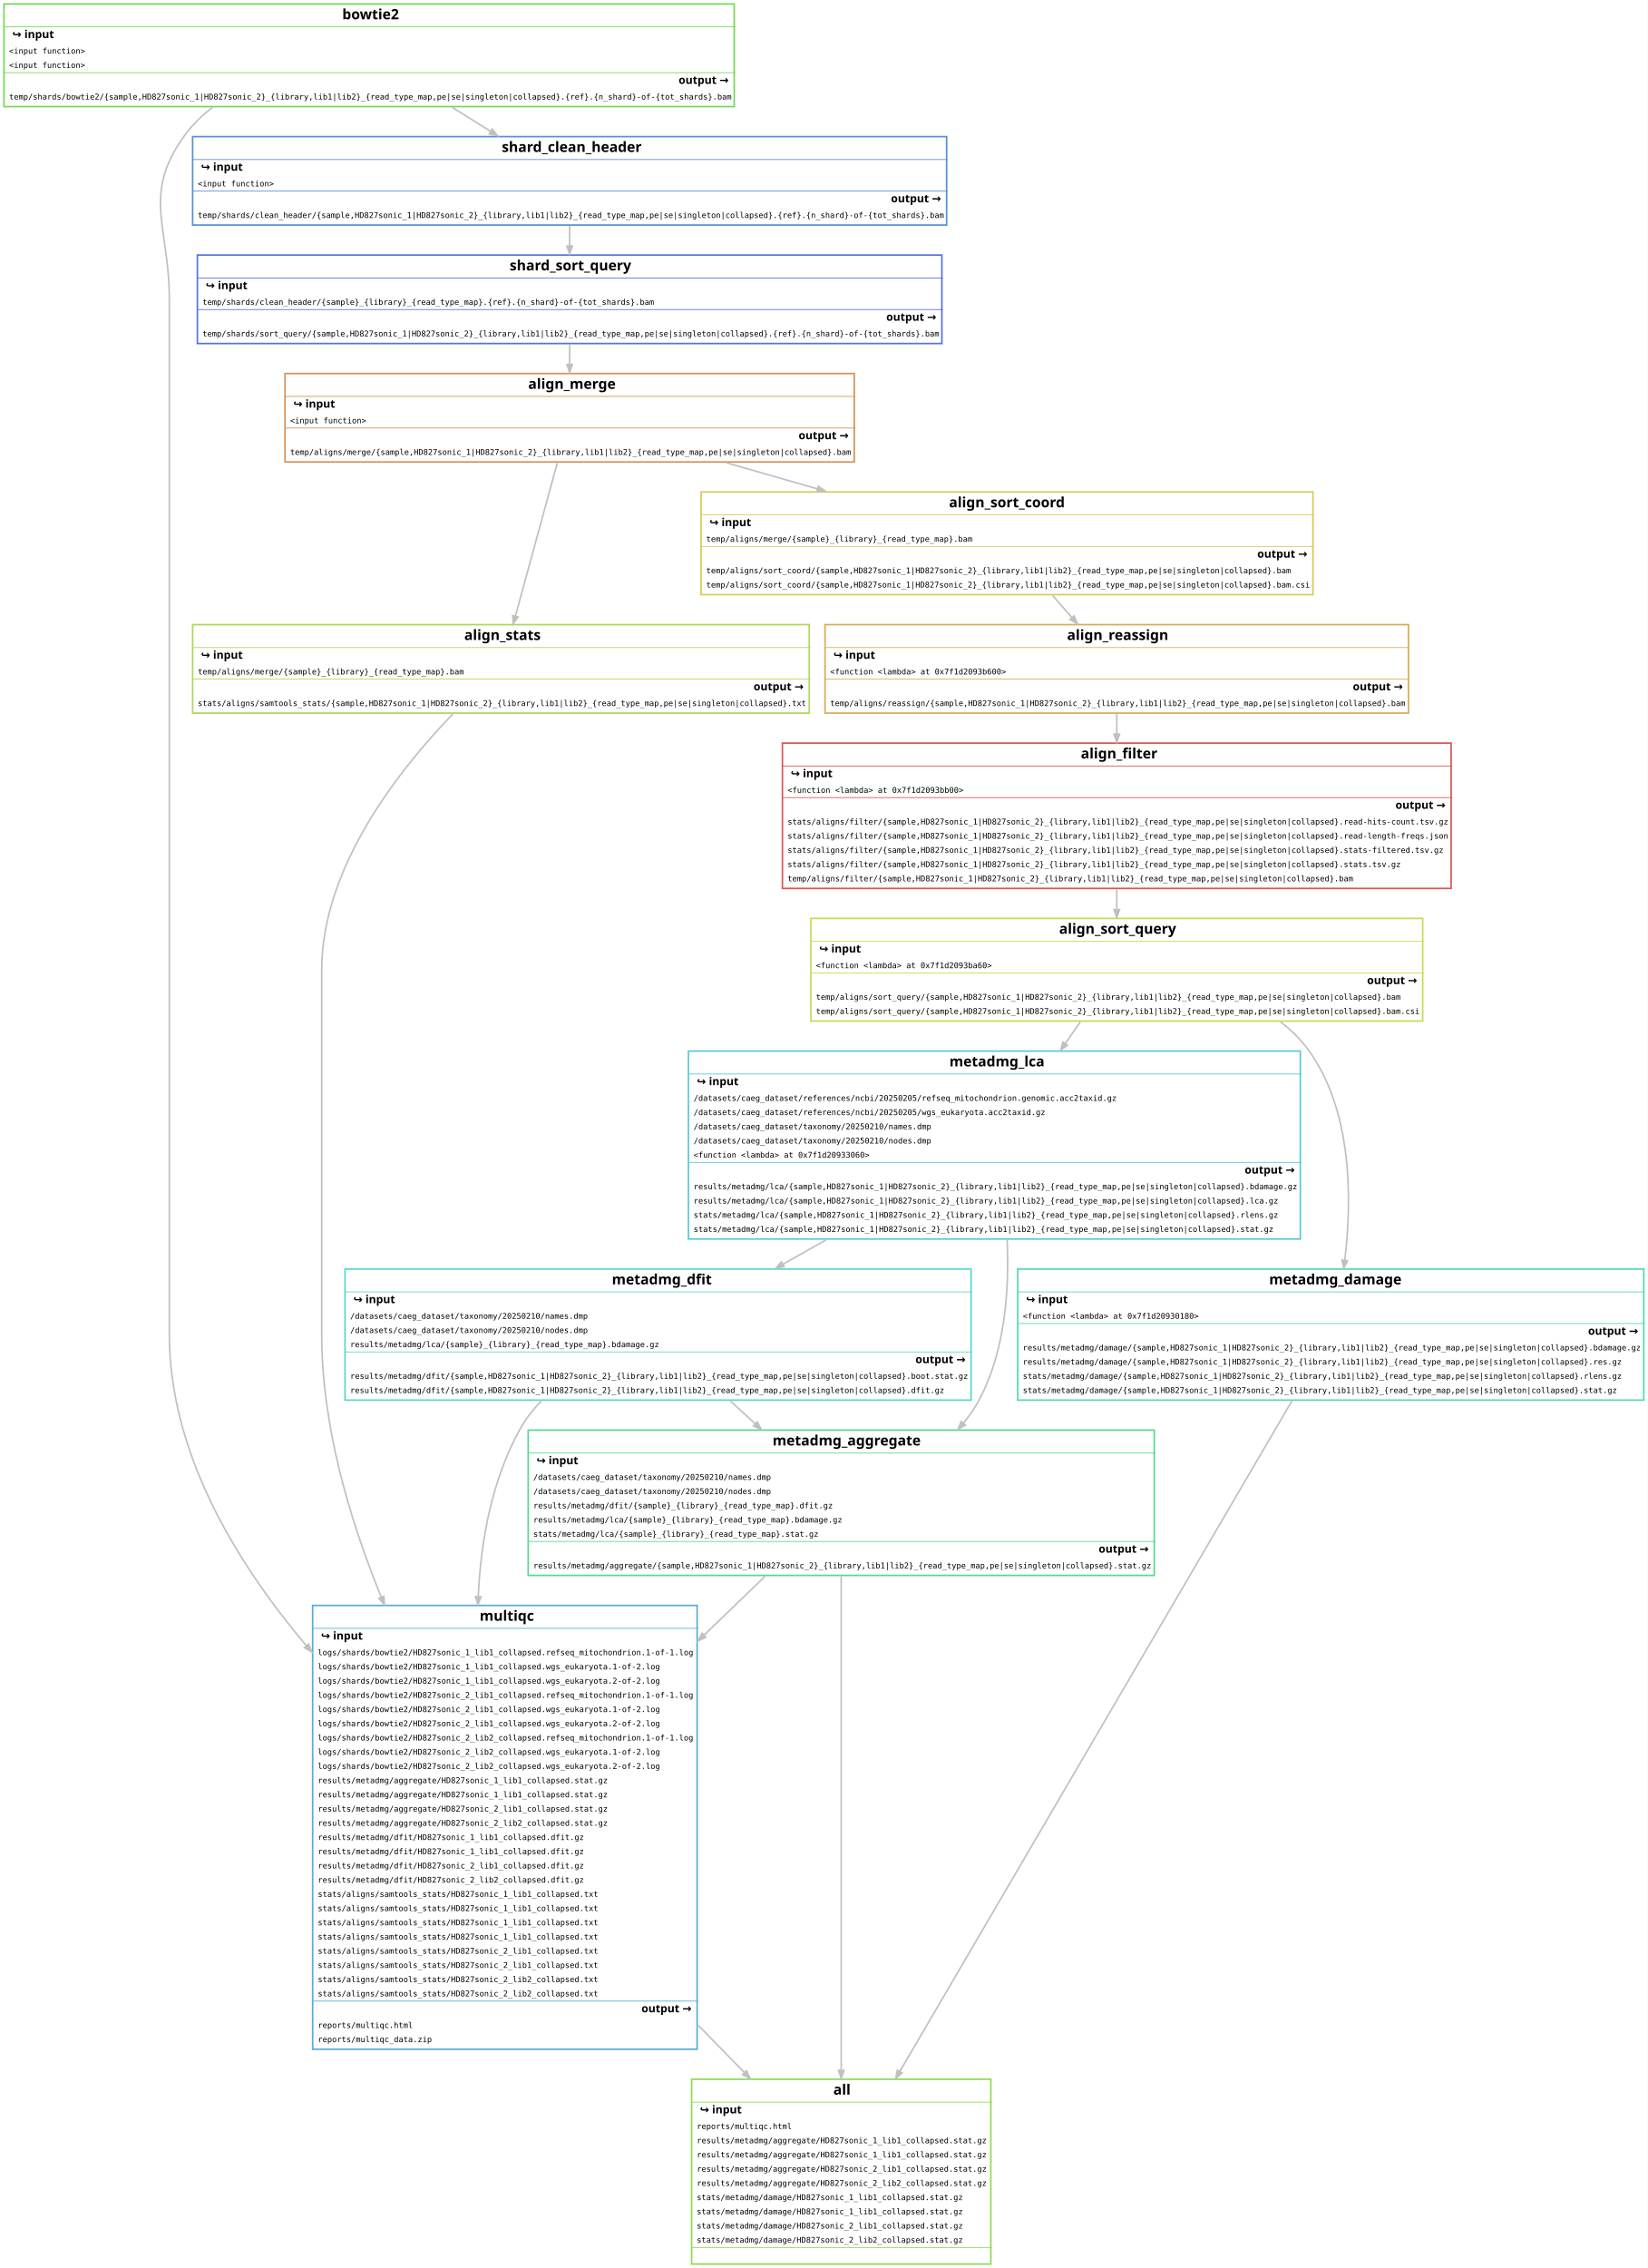
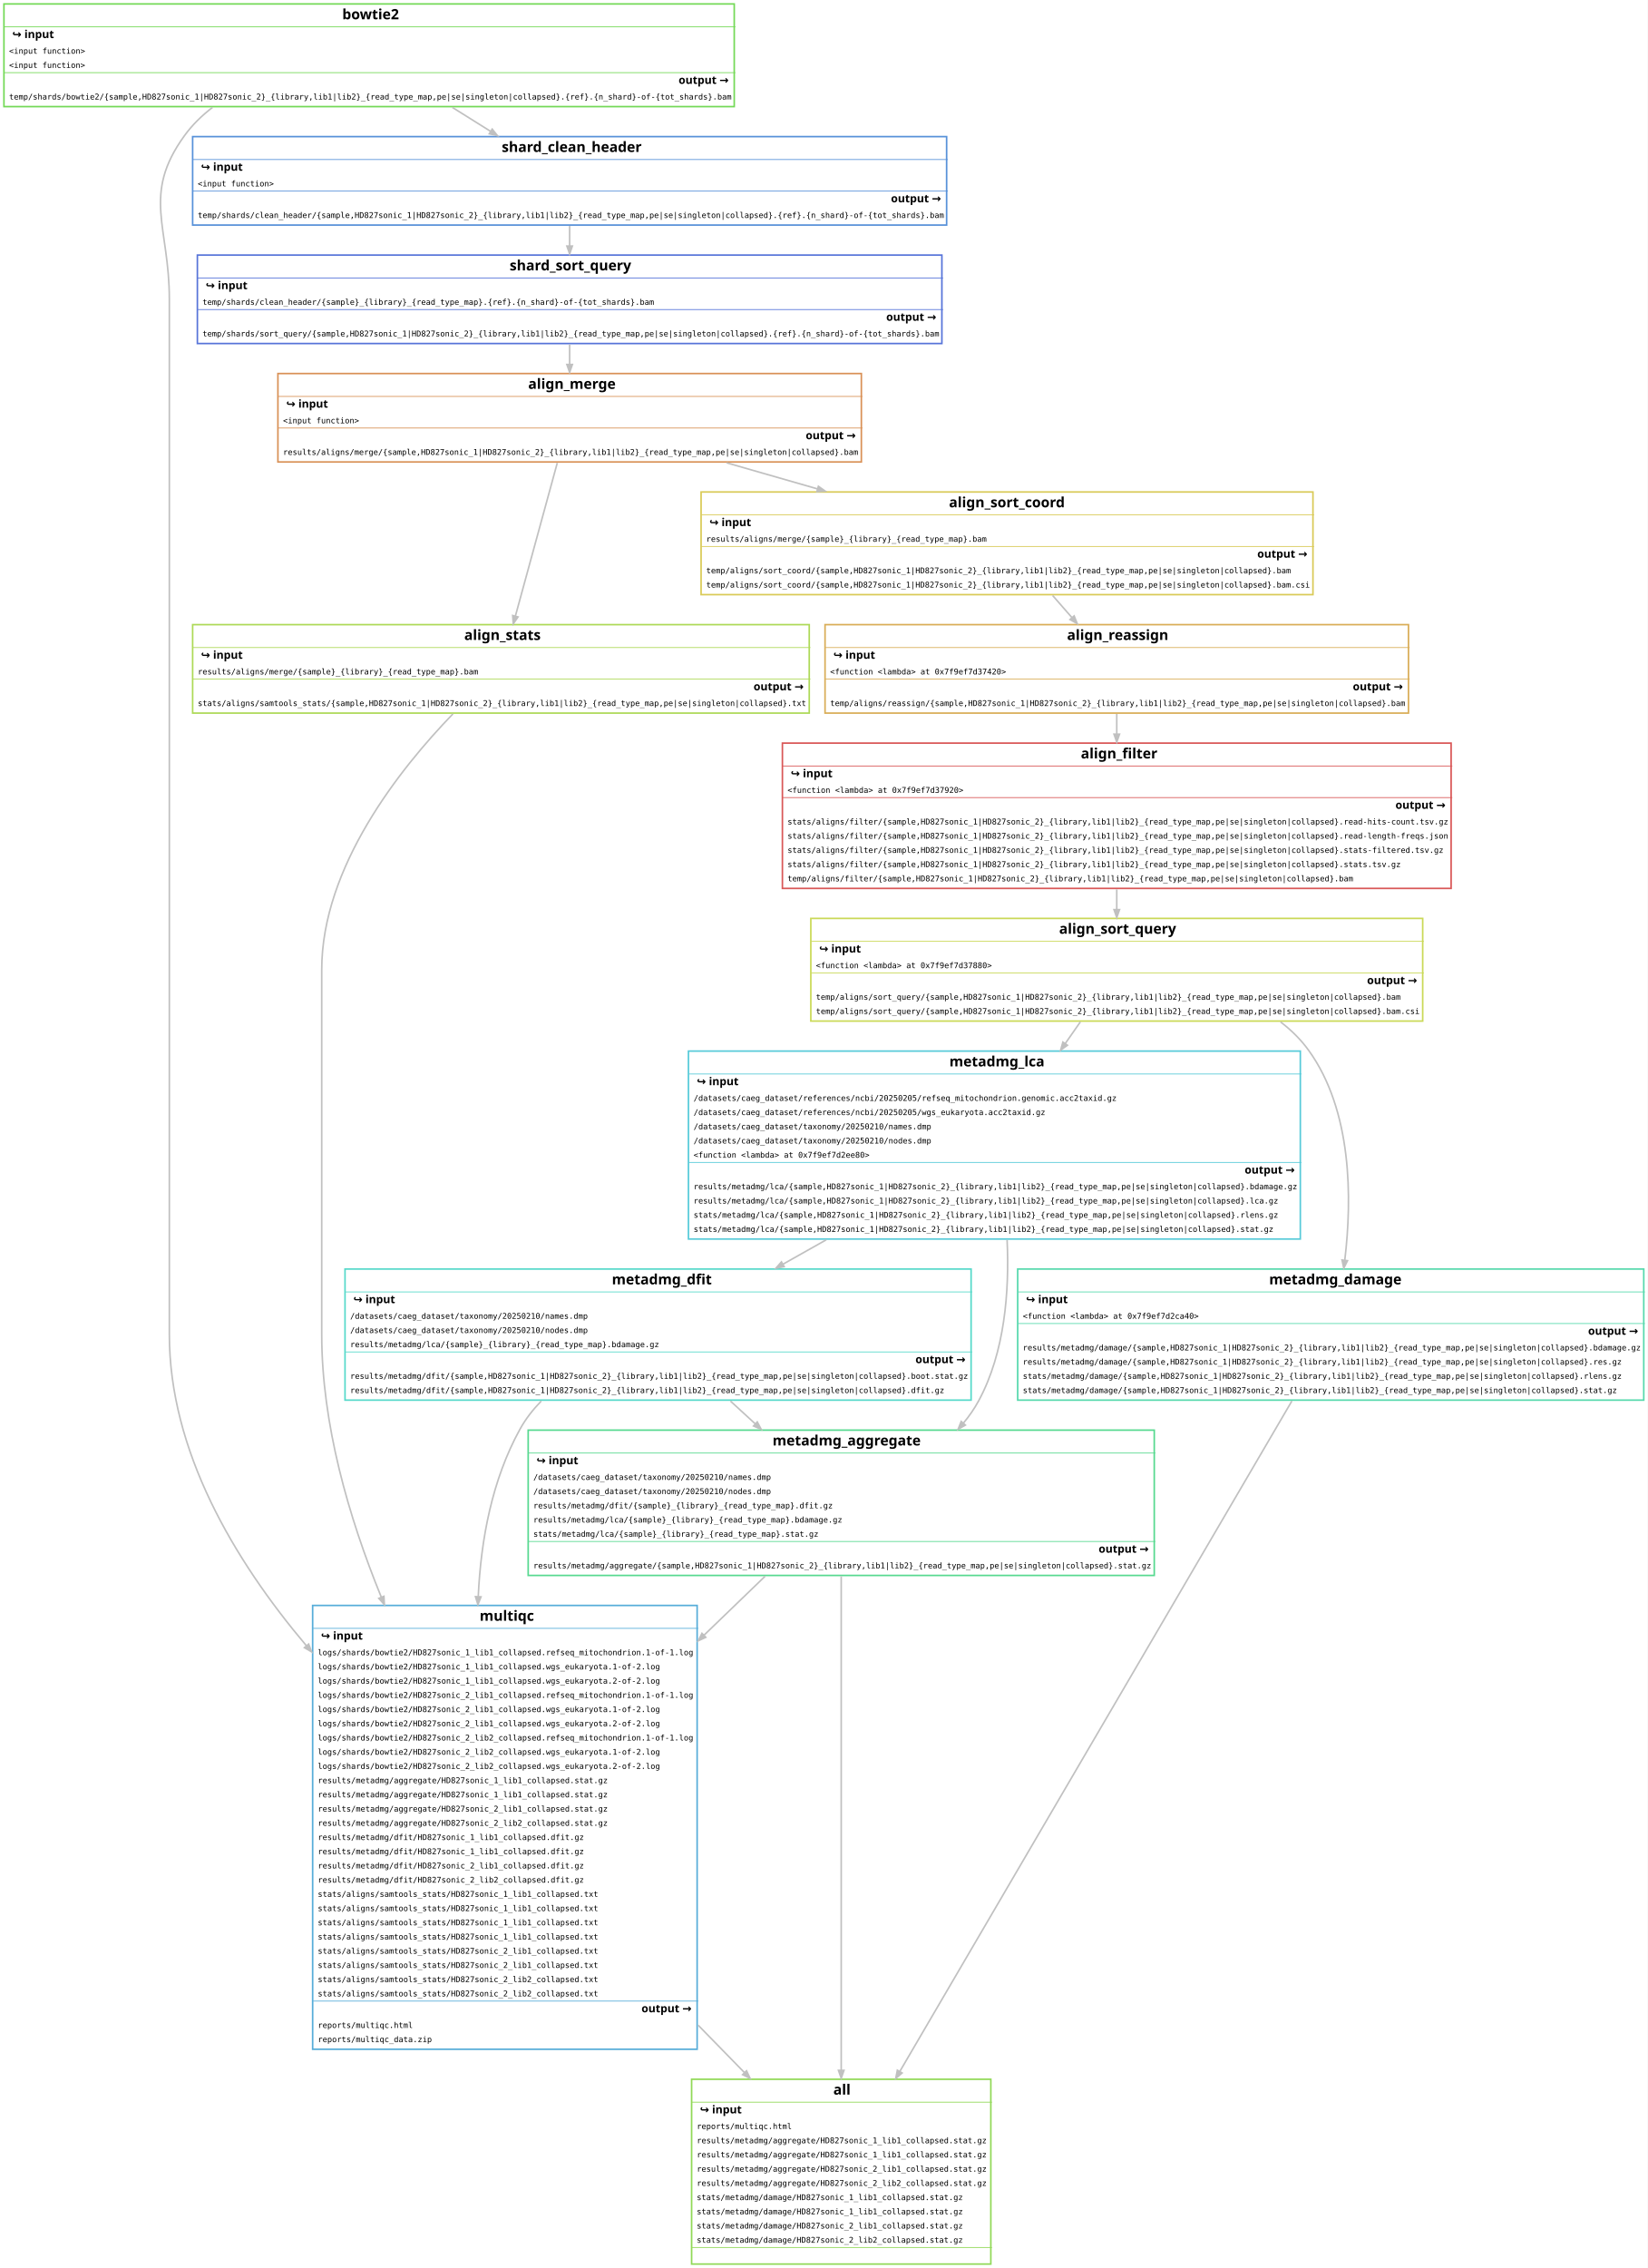
<svg xmlns="http://www.w3.org/2000/svg" width="2087pt" height="2872pt" viewBox="0.00 0.00 2087.00 2872.00">
  <g id="graph0" class="graph" transform="scale(1 1) rotate(0) translate(4 2868)">
    <polygon fill="#ffffff" stroke="transparent" points="-4,4 -4,-2868 2083,-2868 2083,4 -4,4" />
    <g id="node1" class="node">
      <text text-anchor="start" x="1051.5" y="-215.6" font-family="sans" font-weight="bold" font-size="18.00" fill="#000000">all</text>
      <text text-anchor="start" x="878.5" y="-191.8" font-family="sans" font-size="10.00" fill="#000000"> </text>
      <text text-anchor="start" x="882.5" y="-191.8" font-family="sans" font-weight="bold" font-size="14.00" fill="#000000">↪ input</text>
      <text text-anchor="start" x="935.5" y="-191.8" font-family="sans" font-size="10.00" fill="#000000"> </text>
      <text text-anchor="start" x="878.5" y="-172" font-family="monospace" font-size="10.00" fill="#000000">reports/multiqc.html</text>
      <text text-anchor="start" x="878.5" y="-154" font-family="monospace" font-size="10.00" fill="#000000">results/metadmg/aggregate/HD827sonic_1_lib1_collapsed.stat.gz</text>
      <text text-anchor="start" x="878.5" y="-136" font-family="monospace" font-size="10.00" fill="#000000">results/metadmg/aggregate/HD827sonic_1_lib1_collapsed.stat.gz</text>
      <text text-anchor="start" x="878.5" y="-118" font-family="monospace" font-size="10.00" fill="#000000">results/metadmg/aggregate/HD827sonic_2_lib1_collapsed.stat.gz</text>
      <text text-anchor="start" x="878.5" y="-100" font-family="monospace" font-size="10.00" fill="#000000">results/metadmg/aggregate/HD827sonic_2_lib2_collapsed.stat.gz</text>
      <text text-anchor="start" x="878.5" y="-82" font-family="monospace" font-size="10.00" fill="#000000">stats/metadmg/damage/HD827sonic_1_lib1_collapsed.stat.gz</text>
      <text text-anchor="start" x="878.5" y="-64" font-family="monospace" font-size="10.00" fill="#000000">stats/metadmg/damage/HD827sonic_1_lib1_collapsed.stat.gz</text>
      <text text-anchor="start" x="878.5" y="-46" font-family="monospace" font-size="10.00" fill="#000000">stats/metadmg/damage/HD827sonic_2_lib1_collapsed.stat.gz</text>
      <text text-anchor="start" x="878.5" y="-28" font-family="monospace" font-size="10.00" fill="#000000">stats/metadmg/damage/HD827sonic_2_lib2_collapsed.stat.gz</text>
      <text text-anchor="start" x="1238.5" y="-10" font-family="sans" font-size="10.00" fill="#000000">  </text>
      <polygon fill="#91d957" stroke="#91d957" points="872.5,-206 872.5,-206 1252.5,-206 1252.5,-206 872.5,-206" />
      <polygon fill="#91d957" stroke="#91d957" points="872.5,-22 872.5,-22 1252.5,-22 1252.5,-22 872.5,-22" />
      <polygon fill="none" stroke="#91d957" stroke-width="2" points="872,-1 872,-235 1251,-235 1251,-1 872,-1" />
    </g>
    <g id="node2" class="node">
      <text text-anchor="start" x="603.5" y="-815.6" font-family="sans" font-weight="bold" font-size="18.00" fill="#000000">multiqc</text>
      <text text-anchor="start" x="398.5" y="-791.8" font-family="sans" font-size="10.00" fill="#000000"> </text>
      <text text-anchor="start" x="402.5" y="-791.8" font-family="sans" font-weight="bold" font-size="14.00" fill="#000000">↪ input</text>
      <text text-anchor="start" x="455.5" y="-791.8" font-family="sans" font-size="10.00" fill="#000000"> </text>
      <text text-anchor="start" x="398.5" y="-772" font-family="monospace" font-size="10.00" fill="#000000">logs/shards/bowtie2/HD827sonic_1_lib1_collapsed.refseq_mitochondrion.1-of-1.log</text>
      <text text-anchor="start" x="398.5" y="-754" font-family="monospace" font-size="10.00" fill="#000000">logs/shards/bowtie2/HD827sonic_1_lib1_collapsed.wgs_eukaryota.1-of-2.log</text>
      <text text-anchor="start" x="398.5" y="-736" font-family="monospace" font-size="10.00" fill="#000000">logs/shards/bowtie2/HD827sonic_1_lib1_collapsed.wgs_eukaryota.2-of-2.log</text>
      <text text-anchor="start" x="398.5" y="-718" font-family="monospace" font-size="10.00" fill="#000000">logs/shards/bowtie2/HD827sonic_2_lib1_collapsed.refseq_mitochondrion.1-of-1.log</text>
      <text text-anchor="start" x="398.5" y="-700" font-family="monospace" font-size="10.00" fill="#000000">logs/shards/bowtie2/HD827sonic_2_lib1_collapsed.wgs_eukaryota.1-of-2.log</text>
      <text text-anchor="start" x="398.5" y="-682" font-family="monospace" font-size="10.00" fill="#000000">logs/shards/bowtie2/HD827sonic_2_lib1_collapsed.wgs_eukaryota.2-of-2.log</text>
      <text text-anchor="start" x="398.5" y="-664" font-family="monospace" font-size="10.00" fill="#000000">logs/shards/bowtie2/HD827sonic_2_lib2_collapsed.refseq_mitochondrion.1-of-1.log</text>
      <text text-anchor="start" x="398.5" y="-646" font-family="monospace" font-size="10.00" fill="#000000">logs/shards/bowtie2/HD827sonic_2_lib2_collapsed.wgs_eukaryota.1-of-2.log</text>
      <text text-anchor="start" x="398.5" y="-628" font-family="monospace" font-size="10.00" fill="#000000">logs/shards/bowtie2/HD827sonic_2_lib2_collapsed.wgs_eukaryota.2-of-2.log</text>
      <text text-anchor="start" x="398.5" y="-610" font-family="monospace" font-size="10.00" fill="#000000">results/metadmg/aggregate/HD827sonic_1_lib1_collapsed.stat.gz</text>
      <text text-anchor="start" x="398.5" y="-592" font-family="monospace" font-size="10.00" fill="#000000">results/metadmg/aggregate/HD827sonic_1_lib1_collapsed.stat.gz</text>
      <text text-anchor="start" x="398.5" y="-574" font-family="monospace" font-size="10.00" fill="#000000">results/metadmg/aggregate/HD827sonic_2_lib1_collapsed.stat.gz</text>
      <text text-anchor="start" x="398.5" y="-556" font-family="monospace" font-size="10.00" fill="#000000">results/metadmg/aggregate/HD827sonic_2_lib2_collapsed.stat.gz</text>
      <text text-anchor="start" x="398.5" y="-538" font-family="monospace" font-size="10.00" fill="#000000">results/metadmg/dfit/HD827sonic_1_lib1_collapsed.dfit.gz</text>
      <text text-anchor="start" x="398.5" y="-520" font-family="monospace" font-size="10.00" fill="#000000">results/metadmg/dfit/HD827sonic_1_lib1_collapsed.dfit.gz</text>
      <text text-anchor="start" x="398.5" y="-502" font-family="monospace" font-size="10.00" fill="#000000">results/metadmg/dfit/HD827sonic_2_lib1_collapsed.dfit.gz</text>
      <text text-anchor="start" x="398.5" y="-484" font-family="monospace" font-size="10.00" fill="#000000">results/metadmg/dfit/HD827sonic_2_lib2_collapsed.dfit.gz</text>
      <text text-anchor="start" x="398.5" y="-466" font-family="monospace" font-size="10.00" fill="#000000">stats/aligns/samtools_stats/HD827sonic_1_lib1_collapsed.txt</text>
      <text text-anchor="start" x="398.5" y="-448" font-family="monospace" font-size="10.00" fill="#000000">stats/aligns/samtools_stats/HD827sonic_1_lib1_collapsed.txt</text>
      <text text-anchor="start" x="398.5" y="-430" font-family="monospace" font-size="10.00" fill="#000000">stats/aligns/samtools_stats/HD827sonic_1_lib1_collapsed.txt</text>
      <text text-anchor="start" x="398.5" y="-412" font-family="monospace" font-size="10.00" fill="#000000">stats/aligns/samtools_stats/HD827sonic_1_lib1_collapsed.txt</text>
      <text text-anchor="start" x="398.5" y="-394" font-family="monospace" font-size="10.00" fill="#000000">stats/aligns/samtools_stats/HD827sonic_2_lib1_collapsed.txt</text>
      <text text-anchor="start" x="398.5" y="-376" font-family="monospace" font-size="10.00" fill="#000000">stats/aligns/samtools_stats/HD827sonic_2_lib1_collapsed.txt</text>
      <text text-anchor="start" x="398.5" y="-358" font-family="monospace" font-size="10.00" fill="#000000">stats/aligns/samtools_stats/HD827sonic_2_lib2_collapsed.txt</text>
      <text text-anchor="start" x="398.5" y="-340" font-family="monospace" font-size="10.00" fill="#000000">stats/aligns/samtools_stats/HD827sonic_2_lib2_collapsed.txt</text>
      <text text-anchor="start" x="804.5" y="-319.8" font-family="sans" font-size="10.00" fill="#000000"> </text>
      <text text-anchor="start" x="808.5" y="-319.8" font-family="sans" font-weight="bold" font-size="14.00" fill="#000000">output →</text>
      <text text-anchor="start" x="869.5" y="-319.8" font-family="sans" font-size="10.00" fill="#000000"> </text>
      <text text-anchor="start" x="398.5" y="-300" font-family="monospace" font-size="10.00" fill="#000000">reports/multiqc.html</text>
      <text text-anchor="start" x="398.5" y="-282" font-family="monospace" font-size="10.00" fill="#000000">reports/multiqc_data.zip</text>
      <polygon fill="#57add9" stroke="#57add9" points="392.5,-806 392.5,-806 880.5,-806 880.5,-806 392.5,-806" />
      <polygon fill="#57add9" stroke="#57add9" points="392.5,-334 392.5,-334 880.5,-334 880.5,-334 392.5,-334" />
      <polygon fill="none" stroke="#57add9" stroke-width="2" points="392,-273 392,-835 879,-835 879,-273 392,-273" />
    </g>
    <g id="edge3" class="edge">
      <path fill="none" stroke="#c0c0c0" stroke-width="2" d="M880.22,-303.536C900.444,-282.837 920.278,-262.537 938.97,-243.406" />
      <polygon fill="#c0c0c0" stroke="#c0c0c0" stroke-width="2" points="941.592,-245.731 946.077,-236.133 936.585,-240.839 941.592,-245.731" />
    </g>
    <g id="node3" class="node">
      <text text-anchor="start" x="429.5" y="-2843.6" font-family="sans" font-weight="bold" font-size="18.00" fill="#000000">bowtie2</text>
      <text text-anchor="start" x="7.5" y="-2819.8" font-family="sans" font-size="10.00" fill="#000000"> </text>
      <text text-anchor="start" x="11.5" y="-2819.8" font-family="sans" font-weight="bold" font-size="14.00" fill="#000000">↪ input</text>
      <text text-anchor="start" x="64.5" y="-2819.8" font-family="sans" font-size="10.00" fill="#000000"> </text>
      <text text-anchor="start" x="7.5" y="-2800" font-family="monospace" font-size="10.00" fill="#000000">&lt;input function&gt;</text>
      <text text-anchor="start" x="7.5" y="-2782" font-family="monospace" font-size="10.00" fill="#000000">&lt;input function&gt;</text>
      <text text-anchor="start" x="851.5" y="-2761.8" font-family="sans" font-size="10.00" fill="#000000"> </text>
      <text text-anchor="start" x="855.5" y="-2761.8" font-family="sans" font-weight="bold" font-size="14.00" fill="#000000">output →</text>
      <text text-anchor="start" x="916.5" y="-2761.8" font-family="sans" font-size="10.00" fill="#000000"> </text>
      <text text-anchor="start" x="7.5" y="-2742" font-family="monospace" font-size="10.00" fill="#000000">temp/shards/bowtie2/{sample,HD827sonic_1|HD827sonic_2}_{library,lib1|lib2}_{read_type_map,pe|se|singleton|collapsed}.{ref}.{n_shard}-of-{tot_shards}.bam</text>
      <polygon fill="#74d957" stroke="#74d957" points="1.5,-2834 1.5,-2834 927.5,-2834 927.5,-2834 1.5,-2834" />
      <polygon fill="#74d957" stroke="#74d957" points="1.5,-2776 1.5,-2776 927.5,-2776 927.5,-2776 1.5,-2776" />
      <polygon fill="none" stroke="#74d957" stroke-width="2" points="1,-2733 1,-2863 926,-2863 926,-2733 1,-2733" />
    </g>
    <g id="edge5" class="edge">
      <path fill="none" stroke="#c0c0c0" stroke-width="2" d="M265.157,-2731.974C251.611,-2721.652 239.427,-2709.74 229.5,-2696 175.398,-2621.112 210.5,-2581.387 210.5,-2489 210.5,-2489 210.5,-2489 210.5,-1178 210.5,-1030.798 292.291,-892.66 384.111,-783.962" />
      <polygon fill="#c0c0c0" stroke="#c0c0c0" stroke-width="2" points="386.915,-786.068 390.738,-776.187 381.587,-781.527 386.915,-786.068" />
    </g>
    <g id="node7" class="node">
      <text text-anchor="start" x="631.5" y="-2675.6" font-family="sans" font-weight="bold" font-size="18.00" fill="#000000">shard_clean_header</text>
      <text text-anchor="start" x="246.5" y="-2651.8" font-family="sans" font-size="10.00" fill="#000000"> </text>
      <text text-anchor="start" x="250.5" y="-2651.8" font-family="sans" font-weight="bold" font-size="14.00" fill="#000000">↪ input</text>
      <text text-anchor="start" x="303.5" y="-2651.8" font-family="sans" font-size="10.00" fill="#000000"> </text>
      <text text-anchor="start" x="246.5" y="-2632" font-family="monospace" font-size="10.00" fill="#000000">&lt;input function&gt;</text>
      <text text-anchor="start" x="1120.5" y="-2611.8" font-family="sans" font-size="10.00" fill="#000000"> </text>
      <text text-anchor="start" x="1124.5" y="-2611.8" font-family="sans" font-weight="bold" font-size="14.00" fill="#000000">output →</text>
      <text text-anchor="start" x="1185.5" y="-2611.8" font-family="sans" font-size="10.00" fill="#000000"> </text>
      <text text-anchor="start" x="246.5" y="-2592" font-family="monospace" font-size="10.00" fill="#000000">temp/shards/clean_header/{sample,HD827sonic_1|HD827sonic_2}_{library,lib1|lib2}_{read_type_map,pe|se|singleton|collapsed}.{ref}.{n_shard}-of-{tot_shards}.bam</text>
      <polygon fill="#5791d9" stroke="#5791d9" points="240.5,-2666 240.5,-2666 1196.5,-2666 1196.5,-2666 240.5,-2666" />
      <polygon fill="#5791d9" stroke="#5791d9" points="240.5,-2626 240.5,-2626 1196.5,-2626 1196.5,-2626 240.5,-2626" />
      <polygon fill="none" stroke="#5791d9" stroke-width="2" points="240,-2583 240,-2695 1195,-2695 1195,-2583 240,-2583" />
    </g>
    <g id="edge11" class="edge">
      <path fill="none" stroke="#c0c0c0" stroke-width="2" d="M569.012,-2731.951C584.998,-2721.944 601.451,-2711.645 617.319,-2701.712" />
      <polygon fill="#c0c0c0" stroke="#c0c0c0" stroke-width="2" points="619.449,-2704.508 626.068,-2696.235 615.735,-2698.574 619.449,-2704.508" />
    </g>
    <g id="node4" class="node">
      <text text-anchor="start" x="584" y="-2057.6" font-family="sans" font-weight="bold" font-size="18.00" fill="#000000">align_stats</text>
      <text text-anchor="start" x="246.5" y="-2033.8" font-family="sans" font-size="10.00" fill="#000000"> </text>
      <text text-anchor="start" x="250.5" y="-2033.8" font-family="sans" font-weight="bold" font-size="14.00" fill="#000000">↪ input</text>
      <text text-anchor="start" x="303.5" y="-2033.8" font-family="sans" font-size="10.00" fill="#000000"> </text>
-       <text text-anchor="start" x="246.5" y="-2014" font-family="monospace" font-size="10.00" fill="#000000">temp/aligns/merge/{sample}_{library}_{read_type_map}.bam</text>
+       <text text-anchor="start" x="246.5" y="-2014" font-family="monospace" font-size="10.00" fill="#000000">results/aligns/merge/{sample}_{library}_{read_type_map}.bam</text>
      <text text-anchor="start" x="946.5" y="-1993.8" font-family="sans" font-size="10.00" fill="#000000"> </text>
      <text text-anchor="start" x="950.5" y="-1993.8" font-family="sans" font-weight="bold" font-size="14.00" fill="#000000">output →</text>
      <text text-anchor="start" x="1011.5" y="-1993.8" font-family="sans" font-size="10.00" fill="#000000"> </text>
      <text text-anchor="start" x="246.5" y="-1974" font-family="monospace" font-size="10.00" fill="#000000">stats/aligns/samtools_stats/{sample,HD827sonic_1|HD827sonic_2}_{library,lib1|lib2}_{read_type_map,pe|se|singleton|collapsed}.txt</text>
      <polygon fill="#add957" stroke="#add957" points="240.5,-2048 240.5,-2048 1022.5,-2048 1022.5,-2048 240.5,-2048" />
      <polygon fill="#add957" stroke="#add957" points="240.5,-2008 240.5,-2008 1022.5,-2008 1022.5,-2008 240.5,-2008" />
      <polygon fill="none" stroke="#add957" stroke-width="2" points="240,-1965 240,-2077 1021,-2077 1021,-1965 240,-1965" />
    </g>
-     <g id="edge4" class="edge">
+     <g id="edge6" class="edge">
      <path fill="none" stroke="#c0c0c0" stroke-width="2" d="M569.668,-1963.984C502.428,-1894.485 403.5,-1770.123 403.5,-1640 403.5,-1640 403.5,-1640 403.5,-1178 403.5,-1065.22 437.207,-947.756 478.925,-845.565" />
      <polygon fill="#c0c0c0" stroke="#c0c0c0" stroke-width="2" points="482.276,-846.618 482.854,-836.039 475.805,-843.948 482.276,-846.618" />
    </g>
    <g id="node5" class="node">
      <text text-anchor="start" x="665" y="-2375.6" font-family="sans" font-weight="bold" font-size="18.00" fill="#000000">align_merge</text>
-       <text text-anchor="start" x="363.5" y="-2351.8" font-family="sans" font-size="10.00" fill="#000000"> </text>
-       <text text-anchor="start" x="367.5" y="-2351.8" font-family="sans" font-weight="bold" font-size="14.00" fill="#000000">↪ input</text>
-       <text text-anchor="start" x="420.5" y="-2351.8" font-family="sans" font-size="10.00" fill="#000000"> </text>
-       <text text-anchor="start" x="363.5" y="-2332" font-family="monospace" font-size="10.00" fill="#000000">&lt;input function&gt;</text>
-       <text text-anchor="start" x="1003.5" y="-2311.8" font-family="sans" font-size="10.00" fill="#000000"> </text>
-       <text text-anchor="start" x="1007.5" y="-2311.8" font-family="sans" font-weight="bold" font-size="14.00" fill="#000000">output →</text>
-       <text text-anchor="start" x="1068.5" y="-2311.8" font-family="sans" font-size="10.00" fill="#000000"> </text>
-       <text text-anchor="start" x="363.5" y="-2292" font-family="monospace" font-size="10.00" fill="#000000">temp/aligns/merge/{sample,HD827sonic_1|HD827sonic_2}_{library,lib1|lib2}_{read_type_map,pe|se|singleton|collapsed}.bam</text>
-       <polygon fill="#d99157" stroke="#d99157" points="357.5,-2366 357.5,-2366 1079.5,-2366 1079.5,-2366 357.5,-2366" />
-       <polygon fill="#d99157" stroke="#d99157" points="357.5,-2326 357.5,-2326 1079.5,-2326 1079.5,-2326 357.5,-2326" />
-       <polygon fill="none" stroke="#d99157" stroke-width="2" points="357,-2283 357,-2395 1078,-2395 1078,-2283 357,-2283" />
+       <text text-anchor="start" x="354.5" y="-2351.8" font-family="sans" font-size="10.00" fill="#000000"> </text>
+       <text text-anchor="start" x="358.5" y="-2351.8" font-family="sans" font-weight="bold" font-size="14.00" fill="#000000">↪ input</text>
+       <text text-anchor="start" x="411.5" y="-2351.8" font-family="sans" font-size="10.00" fill="#000000"> </text>
+       <text text-anchor="start" x="354.5" y="-2332" font-family="monospace" font-size="10.00" fill="#000000">&lt;input function&gt;</text>
+       <text text-anchor="start" x="1012.5" y="-2311.8" font-family="sans" font-size="10.00" fill="#000000"> </text>
+       <text text-anchor="start" x="1016.5" y="-2311.8" font-family="sans" font-weight="bold" font-size="14.00" fill="#000000">output →</text>
+       <text text-anchor="start" x="1077.5" y="-2311.8" font-family="sans" font-size="10.00" fill="#000000"> </text>
+       <text text-anchor="start" x="354.5" y="-2292" font-family="monospace" font-size="10.00" fill="#000000">results/aligns/merge/{sample,HD827sonic_1|HD827sonic_2}_{library,lib1|lib2}_{read_type_map,pe|se|singleton|collapsed}.bam</text>
+       <polygon fill="#d99157" stroke="#d99157" points="348.5,-2366 348.5,-2366 1088.5,-2366 1088.5,-2366 348.5,-2366" />
+       <polygon fill="#d99157" stroke="#d99157" points="348.5,-2326 348.5,-2326 1088.5,-2326 1088.5,-2326 348.5,-2326" />
+       <polygon fill="none" stroke="#d99157" stroke-width="2" points="348,-2283 348,-2395 1087,-2395 1087,-2283 348,-2283" />
    </g>
    <g id="edge8" class="edge">
      <path fill="none" stroke="#c0c0c0" stroke-width="2" d="M701.846,-2281.781C686.931,-2227.266 664.483,-2145.213 648.76,-2087.744" />
      <polygon fill="#c0c0c0" stroke="#c0c0c0" stroke-width="2" points="652.117,-2086.749 646.102,-2078.027 645.365,-2088.597 652.117,-2086.749" />
    </g>
    <g id="node13" class="node">
      <text text-anchor="start" x="1198" y="-2225.6" font-family="sans" font-weight="bold" font-size="18.00" fill="#000000">align_sort_coord</text>
      <text text-anchor="start" x="890.5" y="-2201.8" font-family="sans" font-size="10.00" fill="#000000"> </text>
      <text text-anchor="start" x="894.5" y="-2201.8" font-family="sans" font-weight="bold" font-size="14.00" fill="#000000">↪ input</text>
      <text text-anchor="start" x="947.5" y="-2201.8" font-family="sans" font-size="10.00" fill="#000000"> </text>
-       <text text-anchor="start" x="890.5" y="-2182" font-family="monospace" font-size="10.00" fill="#000000">temp/aligns/merge/{sample}_{library}_{read_type_map}.bam</text>
+       <text text-anchor="start" x="890.5" y="-2182" font-family="monospace" font-size="10.00" fill="#000000">results/aligns/merge/{sample}_{library}_{read_type_map}.bam</text>
      <text text-anchor="start" x="1584.5" y="-2161.8" font-family="sans" font-size="10.00" fill="#000000"> </text>
      <text text-anchor="start" x="1588.5" y="-2161.8" font-family="sans" font-weight="bold" font-size="14.00" fill="#000000">output →</text>
      <text text-anchor="start" x="1649.5" y="-2161.8" font-family="sans" font-size="10.00" fill="#000000"> </text>
      <text text-anchor="start" x="890.5" y="-2142" font-family="monospace" font-size="10.00" fill="#000000">temp/aligns/sort_coord/{sample,HD827sonic_1|HD827sonic_2}_{library,lib1|lib2}_{read_type_map,pe|se|singleton|collapsed}.bam</text>
      <text text-anchor="start" x="890.5" y="-2124" font-family="monospace" font-size="10.00" fill="#000000">temp/aligns/sort_coord/{sample,HD827sonic_1|HD827sonic_2}_{library,lib1|lib2}_{read_type_map,pe|se|singleton|collapsed}.bam.csi</text>
      <polygon fill="#d9ca57" stroke="#d9ca57" points="884.5,-2216 884.5,-2216 1660.5,-2216 1660.5,-2216 884.5,-2216" />
      <polygon fill="#d9ca57" stroke="#d9ca57" points="884.5,-2176 884.5,-2176 1660.5,-2176 1660.5,-2176 884.5,-2176" />
      <polygon fill="none" stroke="#d9ca57" stroke-width="2" points="884,-2115 884,-2245 1659,-2245 1659,-2115 884,-2115" />
    </g>
    <g id="edge17" class="edge">
      <path fill="none" stroke="#c0c0c0" stroke-width="2" d="M916.333,-2281.934C953.669,-2271.219 993.068,-2259.911 1031.5,-2248.881" />
      <polygon fill="#c0c0c0" stroke="#c0c0c0" stroke-width="2" points="1032.601,-2252.206 1041.248,-2246.083 1030.67,-2245.478 1032.601,-2252.206" />
    </g>
    <g id="node6" class="node">
      <text text-anchor="start" x="641.5" y="-2525.6" font-family="sans" font-weight="bold" font-size="18.00" fill="#000000">shard_sort_query</text>
      <text text-anchor="start" x="252.5" y="-2501.8" font-family="sans" font-size="10.00" fill="#000000"> </text>
      <text text-anchor="start" x="256.5" y="-2501.8" font-family="sans" font-weight="bold" font-size="14.00" fill="#000000">↪ input</text>
      <text text-anchor="start" x="309.5" y="-2501.8" font-family="sans" font-size="10.00" fill="#000000"> </text>
      <text text-anchor="start" x="252.5" y="-2482" font-family="monospace" font-size="10.00" fill="#000000">temp/shards/clean_header/{sample}_{library}_{read_type_map}.{ref}.{n_shard}-of-{tot_shards}.bam</text>
      <text text-anchor="start" x="1114.5" y="-2461.8" font-family="sans" font-size="10.00" fill="#000000"> </text>
      <text text-anchor="start" x="1118.5" y="-2461.8" font-family="sans" font-weight="bold" font-size="14.00" fill="#000000">output →</text>
      <text text-anchor="start" x="1179.5" y="-2461.8" font-family="sans" font-size="10.00" fill="#000000"> </text>
      <text text-anchor="start" x="252.5" y="-2442" font-family="monospace" font-size="10.00" fill="#000000">temp/shards/sort_query/{sample,HD827sonic_1|HD827sonic_2}_{library,lib1|lib2}_{read_type_map,pe|se|singleton|collapsed}.{ref}.{n_shard}-of-{tot_shards}.bam</text>
      <polygon fill="#5774d9" stroke="#5774d9" points="246.5,-2516 246.5,-2516 1190.5,-2516 1190.5,-2516 246.5,-2516" />
      <polygon fill="#5774d9" stroke="#5774d9" points="246.5,-2476 246.5,-2476 1190.5,-2476 1190.5,-2476 246.5,-2476" />
      <polygon fill="none" stroke="#5774d9" stroke-width="2" points="246,-2433 246,-2545 1189,-2545 1189,-2433 246,-2433" />
    </g>
    <g id="edge9" class="edge">
      <path fill="none" stroke="#c0c0c0" stroke-width="2" d="M717.5,-2431.863C717.5,-2423.623 717.5,-2415.077 717.5,-2406.656" />
      <polygon fill="#c0c0c0" stroke="#c0c0c0" stroke-width="2" points="721,-2406.474 717.5,-2396.474 714,-2406.474 721,-2406.474" />
    </g>
    <g id="edge10" class="edge">
      <path fill="none" stroke="#c0c0c0" stroke-width="2" d="M717.5,-2581.863C717.5,-2573.623 717.5,-2565.077 717.5,-2556.656" />
      <polygon fill="#c0c0c0" stroke="#c0c0c0" stroke-width="2" points="721,-2556.474 717.5,-2546.474 714,-2556.474 721,-2556.474" />
    </g>
    <g id="node8" class="node">
      <text text-anchor="start" x="771" y="-1241.6" font-family="sans" font-weight="bold" font-size="18.00" fill="#000000">metadmg_dfit</text>
      <text text-anchor="start" x="439.5" y="-1217.8" font-family="sans" font-size="10.00" fill="#000000"> </text>
      <text text-anchor="start" x="443.5" y="-1217.8" font-family="sans" font-weight="bold" font-size="14.00" fill="#000000">↪ input</text>
      <text text-anchor="start" x="496.5" y="-1217.8" font-family="sans" font-size="10.00" fill="#000000"> </text>
      <text text-anchor="start" x="439.5" y="-1198" font-family="monospace" font-size="10.00" fill="#000000">/datasets/caeg_dataset/taxonomy/20250210/names.dmp</text>
      <text text-anchor="start" x="439.5" y="-1180" font-family="monospace" font-size="10.00" fill="#000000">/datasets/caeg_dataset/taxonomy/20250210/nodes.dmp</text>
      <text text-anchor="start" x="439.5" y="-1162" font-family="monospace" font-size="10.00" fill="#000000">results/metadmg/lca/{sample}_{library}_{read_type_map}.bdamage.gz</text>
      <text text-anchor="start" x="1151.5" y="-1141.8" font-family="sans" font-size="10.00" fill="#000000"> </text>
      <text text-anchor="start" x="1155.5" y="-1141.8" font-family="sans" font-weight="bold" font-size="14.00" fill="#000000">output →</text>
      <text text-anchor="start" x="1216.5" y="-1141.8" font-family="sans" font-size="10.00" fill="#000000"> </text>
      <text text-anchor="start" x="439.5" y="-1122" font-family="monospace" font-size="10.00" fill="#000000">results/metadmg/dfit/{sample,HD827sonic_1|HD827sonic_2}_{library,lib1|lib2}_{read_type_map,pe|se|singleton|collapsed}.boot.stat.gz</text>
      <text text-anchor="start" x="439.5" y="-1104" font-family="monospace" font-size="10.00" fill="#000000">results/metadmg/dfit/{sample,HD827sonic_1|HD827sonic_2}_{library,lib1|lib2}_{read_type_map,pe|se|singleton|collapsed}.dfit.gz</text>
      <polygon fill="#57d9ca" stroke="#57d9ca" points="433.5,-1232 433.5,-1232 1227.5,-1232 1227.5,-1232 433.5,-1232" />
      <polygon fill="#57d9ca" stroke="#57d9ca" points="433.5,-1156 433.5,-1156 1227.5,-1156 1227.5,-1156 433.5,-1156" />
      <polygon fill="none" stroke="#57d9ca" stroke-width="2" points="433,-1095 433,-1261 1226,-1261 1226,-1095 433,-1095" />
    </g>
    <g id="edge7" class="edge">
      <path fill="none" stroke="#c0c0c0" stroke-width="2" d="M681.563,-1093.838C671.004,-1083.002 661.701,-1071.067 654.5,-1058 619.433,-994.371 605.101,-919.043 601.747,-846.285" />
      <polygon fill="#c0c0c0" stroke="#c0c0c0" stroke-width="2" points="605.235,-845.892 601.346,-836.037 598.24,-846.166 605.235,-845.892" />
    </g>
    <g id="node14" class="node">
      <text text-anchor="start" x="974.5" y="-1037.6" font-family="sans" font-weight="bold" font-size="18.00" fill="#000000">metadmg_aggregate</text>
      <text text-anchor="start" x="671.5" y="-1013.8" font-family="sans" font-size="10.00" fill="#000000"> </text>
      <text text-anchor="start" x="675.5" y="-1013.8" font-family="sans" font-weight="bold" font-size="14.00" fill="#000000">↪ input</text>
      <text text-anchor="start" x="728.5" y="-1013.8" font-family="sans" font-size="10.00" fill="#000000"> </text>
      <text text-anchor="start" x="671.5" y="-994" font-family="monospace" font-size="10.00" fill="#000000">/datasets/caeg_dataset/taxonomy/20250210/names.dmp</text>
      <text text-anchor="start" x="671.5" y="-976" font-family="monospace" font-size="10.00" fill="#000000">/datasets/caeg_dataset/taxonomy/20250210/nodes.dmp</text>
      <text text-anchor="start" x="671.5" y="-958" font-family="monospace" font-size="10.00" fill="#000000">results/metadmg/dfit/{sample}_{library}_{read_type_map}.dfit.gz</text>
      <text text-anchor="start" x="671.5" y="-940" font-family="monospace" font-size="10.00" fill="#000000">results/metadmg/lca/{sample}_{library}_{read_type_map}.bdamage.gz</text>
      <text text-anchor="start" x="671.5" y="-922" font-family="monospace" font-size="10.00" fill="#000000">stats/metadmg/lca/{sample}_{library}_{read_type_map}.stat.gz</text>
      <text text-anchor="start" x="1383.5" y="-901.8" font-family="sans" font-size="10.00" fill="#000000"> </text>
      <text text-anchor="start" x="1387.5" y="-901.8" font-family="sans" font-weight="bold" font-size="14.00" fill="#000000">output →</text>
      <text text-anchor="start" x="1448.5" y="-901.8" font-family="sans" font-size="10.00" fill="#000000"> </text>
      <text text-anchor="start" x="671.5" y="-882" font-family="monospace" font-size="10.00" fill="#000000">results/metadmg/aggregate/{sample,HD827sonic_1|HD827sonic_2}_{library,lib1|lib2}_{read_type_map,pe|se|singleton|collapsed}.stat.gz</text>
      <polygon fill="#57d990" stroke="#57d990" points="665.5,-1028 665.5,-1028 1459.5,-1028 1459.5,-1028 665.5,-1028" />
      <polygon fill="#57d990" stroke="#57d990" points="665.5,-916 665.5,-916 1459.5,-916 1459.5,-916 665.5,-916" />
      <polygon fill="none" stroke="#57d990" stroke-width="2" points="665,-873 665,-1057 1458,-1057 1458,-873 665,-873" />
    </g>
-     <g id="edge19" class="edge">
+     <g id="edge18" class="edge">
      <path fill="none" stroke="#c0c0c0" stroke-width="2" d="M921.192,-1093.817C931.486,-1084.366 942.048,-1074.67 952.532,-1065.044" />
      <polygon fill="#c0c0c0" stroke="#c0c0c0" stroke-width="2" points="955.148,-1067.393 960.148,-1058.052 950.414,-1062.237 955.148,-1067.393" />
    </g>
    <g id="node9" class="node">
      <text text-anchor="start" x="1198.5" y="-1517.6" font-family="sans" font-weight="bold" font-size="18.00" fill="#000000">metadmg_lca</text>
      <text text-anchor="start" x="874.5" y="-1493.8" font-family="sans" font-size="10.00" fill="#000000"> </text>
      <text text-anchor="start" x="878.5" y="-1493.8" font-family="sans" font-weight="bold" font-size="14.00" fill="#000000">↪ input</text>
      <text text-anchor="start" x="931.5" y="-1493.8" font-family="sans" font-size="10.00" fill="#000000"> </text>
      <text text-anchor="start" x="874.5" y="-1474" font-family="monospace" font-size="10.00" fill="#000000">/datasets/caeg_dataset/references/ncbi/20250205/refseq_mitochondrion.genomic.acc2taxid.gz</text>
      <text text-anchor="start" x="874.5" y="-1456" font-family="monospace" font-size="10.00" fill="#000000">/datasets/caeg_dataset/references/ncbi/20250205/wgs_eukaryota.acc2taxid.gz</text>
      <text text-anchor="start" x="874.5" y="-1438" font-family="monospace" font-size="10.00" fill="#000000">/datasets/caeg_dataset/taxonomy/20250210/names.dmp</text>
      <text text-anchor="start" x="874.5" y="-1420" font-family="monospace" font-size="10.00" fill="#000000">/datasets/caeg_dataset/taxonomy/20250210/nodes.dmp</text>
-       <text text-anchor="start" x="874.5" y="-1402" font-family="monospace" font-size="10.00" fill="#000000">&lt;function &lt;lambda&gt; at 0x7f1d20933060&gt;</text>
+       <text text-anchor="start" x="874.5" y="-1402" font-family="monospace" font-size="10.00" fill="#000000">&lt;function &lt;lambda&gt; at 0x7f9ef7d2ee80&gt;</text>
      <text text-anchor="start" x="1568.5" y="-1381.8" font-family="sans" font-size="10.00" fill="#000000"> </text>
      <text text-anchor="start" x="1572.5" y="-1381.8" font-family="sans" font-weight="bold" font-size="14.00" fill="#000000">output →</text>
      <text text-anchor="start" x="1633.5" y="-1381.8" font-family="sans" font-size="10.00" fill="#000000"> </text>
      <text text-anchor="start" x="874.5" y="-1362" font-family="monospace" font-size="10.00" fill="#000000">results/metadmg/lca/{sample,HD827sonic_1|HD827sonic_2}_{library,lib1|lib2}_{read_type_map,pe|se|singleton|collapsed}.bdamage.gz</text>
      <text text-anchor="start" x="874.5" y="-1344" font-family="monospace" font-size="10.00" fill="#000000">results/metadmg/lca/{sample,HD827sonic_1|HD827sonic_2}_{library,lib1|lib2}_{read_type_map,pe|se|singleton|collapsed}.lca.gz</text>
      <text text-anchor="start" x="874.5" y="-1326" font-family="monospace" font-size="10.00" fill="#000000">stats/metadmg/lca/{sample,HD827sonic_1|HD827sonic_2}_{library,lib1|lib2}_{read_type_map,pe|se|singleton|collapsed}.rlens.gz</text>
      <text text-anchor="start" x="874.5" y="-1308" font-family="monospace" font-size="10.00" fill="#000000">stats/metadmg/lca/{sample,HD827sonic_1|HD827sonic_2}_{library,lib1|lib2}_{read_type_map,pe|se|singleton|collapsed}.stat.gz</text>
      <polygon fill="#57cad9" stroke="#57cad9" points="868.5,-1508 868.5,-1508 1644.5,-1508 1644.5,-1508 868.5,-1508" />
      <polygon fill="#57cad9" stroke="#57cad9" points="868.5,-1396 868.5,-1396 1644.5,-1396 1644.5,-1396 868.5,-1396" />
      <polygon fill="none" stroke="#57cad9" stroke-width="2" points="868,-1299 868,-1537 1643,-1537 1643,-1299 868,-1299" />
    </g>
    <g id="edge12" class="edge">
      <path fill="none" stroke="#c0c0c0" stroke-width="2" d="M1042.5,-1298C1023.999,-1287.577 1005.497,-1277.153 987.554,-1267.045" />
      <polygon fill="#c0c0c0" stroke="#c0c0c0" stroke-width="2" points="989.224,-1263.968 978.793,-1262.109 985.788,-1270.067 989.224,-1263.968" />
    </g>
-     <g id="edge18" class="edge">
+     <g id="edge19" class="edge">
      <path fill="none" stroke="#c0c0c0" stroke-width="2" d="M1271.601,-1297.785C1274.591,-1233.67 1268.902,-1155.544 1235.5,-1094 1230.089,-1084.031 1223.538,-1074.619 1216.19,-1065.774" />
      <polygon fill="#c0c0c0" stroke="#c0c0c0" stroke-width="2" points="1218.747,-1063.381 1209.536,-1058.146 1213.472,-1067.982 1218.747,-1063.381" />
    </g>
    <g id="node10" class="node">
      <text text-anchor="start" x="1337.5" y="-1685.6" font-family="sans" font-weight="bold" font-size="18.00" fill="#000000">align_sort_query</text>
      <text text-anchor="start" x="1029.5" y="-1661.8" font-family="sans" font-size="10.00" fill="#000000"> </text>
      <text text-anchor="start" x="1033.5" y="-1661.8" font-family="sans" font-weight="bold" font-size="14.00" fill="#000000">↪ input</text>
      <text text-anchor="start" x="1086.5" y="-1661.8" font-family="sans" font-size="10.00" fill="#000000"> </text>
-       <text text-anchor="start" x="1029.5" y="-1642" font-family="monospace" font-size="10.00" fill="#000000">&lt;function &lt;lambda&gt; at 0x7f1d2093ba60&gt;</text>
+       <text text-anchor="start" x="1029.5" y="-1642" font-family="monospace" font-size="10.00" fill="#000000">&lt;function &lt;lambda&gt; at 0x7f9ef7d37880&gt;</text>
      <text text-anchor="start" x="1723.5" y="-1621.8" font-family="sans" font-size="10.00" fill="#000000"> </text>
      <text text-anchor="start" x="1727.5" y="-1621.8" font-family="sans" font-weight="bold" font-size="14.00" fill="#000000">output →</text>
      <text text-anchor="start" x="1788.5" y="-1621.8" font-family="sans" font-size="10.00" fill="#000000"> </text>
      <text text-anchor="start" x="1029.5" y="-1602" font-family="monospace" font-size="10.00" fill="#000000">temp/aligns/sort_query/{sample,HD827sonic_1|HD827sonic_2}_{library,lib1|lib2}_{read_type_map,pe|se|singleton|collapsed}.bam</text>
      <text text-anchor="start" x="1029.5" y="-1584" font-family="monospace" font-size="10.00" fill="#000000">temp/aligns/sort_query/{sample,HD827sonic_1|HD827sonic_2}_{library,lib1|lib2}_{read_type_map,pe|se|singleton|collapsed}.bam.csi</text>
      <polygon fill="#cad957" stroke="#cad957" points="1023.5,-1676 1023.5,-1676 1799.5,-1676 1799.5,-1676 1023.5,-1676" />
      <polygon fill="#cad957" stroke="#cad957" points="1023.5,-1636 1023.5,-1636 1799.5,-1636 1799.5,-1636 1023.5,-1636" />
      <polygon fill="none" stroke="#cad957" stroke-width="2" points="1023,-1575 1023,-1705 1798,-1705 1798,-1575 1023,-1575" />
    </g>
    <g id="edge13" class="edge">
      <path fill="none" stroke="#c0c0c0" stroke-width="2" d="M1364.415,-1573.994C1358.272,-1565.196 1351.812,-1555.944 1345.232,-1546.519" />
      <polygon fill="#c0c0c0" stroke="#c0c0c0" stroke-width="2" points="1348.017,-1544.395 1339.423,-1538.199 1342.278,-1548.402 1348.017,-1544.395" />
    </g>
    <g id="node15" class="node">
      <text text-anchor="start" x="1603.5" y="-1241.6" font-family="sans" font-weight="bold" font-size="18.00" fill="#000000">metadmg_damage</text>
      <text text-anchor="start" x="1291.5" y="-1217.8" font-family="sans" font-size="10.00" fill="#000000"> </text>
      <text text-anchor="start" x="1295.5" y="-1217.8" font-family="sans" font-weight="bold" font-size="14.00" fill="#000000">↪ input</text>
      <text text-anchor="start" x="1348.5" y="-1217.8" font-family="sans" font-size="10.00" fill="#000000"> </text>
-       <text text-anchor="start" x="1291.5" y="-1198" font-family="monospace" font-size="10.00" fill="#000000">&lt;function &lt;lambda&gt; at 0x7f1d20930180&gt;</text>
+       <text text-anchor="start" x="1291.5" y="-1198" font-family="monospace" font-size="10.00" fill="#000000">&lt;function &lt;lambda&gt; at 0x7f9ef7d2ca40&gt;</text>
      <text text-anchor="start" x="2003.5" y="-1177.8" font-family="sans" font-size="10.00" fill="#000000"> </text>
      <text text-anchor="start" x="2007.5" y="-1177.8" font-family="sans" font-weight="bold" font-size="14.00" fill="#000000">output →</text>
      <text text-anchor="start" x="2068.5" y="-1177.8" font-family="sans" font-size="10.00" fill="#000000"> </text>
      <text text-anchor="start" x="1291.5" y="-1158" font-family="monospace" font-size="10.00" fill="#000000">results/metadmg/damage/{sample,HD827sonic_1|HD827sonic_2}_{library,lib1|lib2}_{read_type_map,pe|se|singleton|collapsed}.bdamage.gz</text>
      <text text-anchor="start" x="1291.5" y="-1140" font-family="monospace" font-size="10.00" fill="#000000">results/metadmg/damage/{sample,HD827sonic_1|HD827sonic_2}_{library,lib1|lib2}_{read_type_map,pe|se|singleton|collapsed}.res.gz</text>
      <text text-anchor="start" x="1291.5" y="-1122" font-family="monospace" font-size="10.00" fill="#000000">stats/metadmg/damage/{sample,HD827sonic_1|HD827sonic_2}_{library,lib1|lib2}_{read_type_map,pe|se|singleton|collapsed}.rlens.gz</text>
      <text text-anchor="start" x="1291.5" y="-1104" font-family="monospace" font-size="10.00" fill="#000000">stats/metadmg/damage/{sample,HD827sonic_1|HD827sonic_2}_{library,lib1|lib2}_{read_type_map,pe|se|singleton|collapsed}.stat.gz</text>
      <polygon fill="#57d9ad" stroke="#57d9ad" points="1285.5,-1232 1285.5,-1232 2079.5,-1232 2079.5,-1232 1285.5,-1232" />
      <polygon fill="#57d9ad" stroke="#57d9ad" points="1285.5,-1192 1285.5,-1192 2079.5,-1192 2079.5,-1192 1285.5,-1192" />
      <polygon fill="none" stroke="#57d9ad" stroke-width="2" points="1285,-1095 1285,-1261 2078,-1261 2078,-1095 1285,-1095" />
    </g>
    <g id="edge20" class="edge">
      <path fill="none" stroke="#c0c0c0" stroke-width="2" d="M1617.978,-1573.906C1631.465,-1563.611 1643.588,-1551.724 1653.5,-1538 1708.65,-1461.641 1708.707,-1350.902 1699.344,-1272.444" />
      <polygon fill="#c0c0c0" stroke="#c0c0c0" stroke-width="2" points="1702.76,-1271.558 1698.031,-1262.078 1695.816,-1272.439 1702.76,-1271.558" />
    </g>
    <g id="node11" class="node">
      <text text-anchor="start" x="1365" y="-1907.6" font-family="sans" font-weight="bold" font-size="18.00" fill="#000000">align_filter</text>
      <text text-anchor="start" x="993.5" y="-1883.8" font-family="sans" font-size="10.00" fill="#000000"> </text>
      <text text-anchor="start" x="997.5" y="-1883.8" font-family="sans" font-weight="bold" font-size="14.00" fill="#000000">↪ input</text>
      <text text-anchor="start" x="1050.5" y="-1883.8" font-family="sans" font-size="10.00" fill="#000000"> </text>
-       <text text-anchor="start" x="993.5" y="-1864" font-family="monospace" font-size="10.00" fill="#000000">&lt;function &lt;lambda&gt; at 0x7f1d2093bb00&gt;</text>
+       <text text-anchor="start" x="993.5" y="-1864" font-family="monospace" font-size="10.00" fill="#000000">&lt;function &lt;lambda&gt; at 0x7f9ef7d37920&gt;</text>
      <text text-anchor="start" x="1759.5" y="-1843.8" font-family="sans" font-size="10.00" fill="#000000"> </text>
      <text text-anchor="start" x="1763.5" y="-1843.8" font-family="sans" font-weight="bold" font-size="14.00" fill="#000000">output →</text>
      <text text-anchor="start" x="1824.5" y="-1843.8" font-family="sans" font-size="10.00" fill="#000000"> </text>
      <text text-anchor="start" x="993.5" y="-1824" font-family="monospace" font-size="10.00" fill="#000000">stats/aligns/filter/{sample,HD827sonic_1|HD827sonic_2}_{library,lib1|lib2}_{read_type_map,pe|se|singleton|collapsed}.read-hits-count.tsv.gz</text>
      <text text-anchor="start" x="993.5" y="-1806" font-family="monospace" font-size="10.00" fill="#000000">stats/aligns/filter/{sample,HD827sonic_1|HD827sonic_2}_{library,lib1|lib2}_{read_type_map,pe|se|singleton|collapsed}.read-length-freqs.json</text>
      <text text-anchor="start" x="993.5" y="-1788" font-family="monospace" font-size="10.00" fill="#000000">stats/aligns/filter/{sample,HD827sonic_1|HD827sonic_2}_{library,lib1|lib2}_{read_type_map,pe|se|singleton|collapsed}.stats-filtered.tsv.gz</text>
      <text text-anchor="start" x="993.5" y="-1770" font-family="monospace" font-size="10.00" fill="#000000">stats/aligns/filter/{sample,HD827sonic_1|HD827sonic_2}_{library,lib1|lib2}_{read_type_map,pe|se|singleton|collapsed}.stats.tsv.gz</text>
      <text text-anchor="start" x="993.5" y="-1752" font-family="monospace" font-size="10.00" fill="#000000">temp/aligns/filter/{sample,HD827sonic_1|HD827sonic_2}_{library,lib1|lib2}_{read_type_map,pe|se|singleton|collapsed}.bam</text>
      <polygon fill="#d95757" stroke="#d95757" points="987.5,-1898 987.5,-1898 1835.5,-1898 1835.5,-1898 987.5,-1898" />
      <polygon fill="#d95757" stroke="#d95757" points="987.5,-1858 987.5,-1858 1835.5,-1858 1835.5,-1858 987.5,-1858" />
      <polygon fill="none" stroke="#d95757" stroke-width="2" points="987,-1743 987,-1927 1834,-1927 1834,-1743 987,-1743" />
    </g>
    <g id="edge14" class="edge">
      <path fill="none" stroke="#c0c0c0" stroke-width="2" d="M1410.5,-1741.783C1410.5,-1733.221 1410.5,-1724.614 1410.5,-1716.228" />
      <polygon fill="#c0c0c0" stroke="#c0c0c0" stroke-width="2" points="1414,-1716.126 1410.5,-1706.126 1407,-1716.126 1414,-1716.126" />
    </g>
    <g id="node12" class="node">
      <text text-anchor="start" x="1347.5" y="-2057.6" font-family="sans" font-weight="bold" font-size="18.00" fill="#000000">align_reassign</text>
      <text text-anchor="start" x="1047.5" y="-2033.8" font-family="sans" font-size="10.00" fill="#000000"> </text>
      <text text-anchor="start" x="1051.5" y="-2033.8" font-family="sans" font-weight="bold" font-size="14.00" fill="#000000">↪ input</text>
      <text text-anchor="start" x="1104.5" y="-2033.8" font-family="sans" font-size="10.00" fill="#000000"> </text>
-       <text text-anchor="start" x="1047.5" y="-2014" font-family="monospace" font-size="10.00" fill="#000000">&lt;function &lt;lambda&gt; at 0x7f1d2093b600&gt;</text>
+       <text text-anchor="start" x="1047.5" y="-2014" font-family="monospace" font-size="10.00" fill="#000000">&lt;function &lt;lambda&gt; at 0x7f9ef7d37420&gt;</text>
      <text text-anchor="start" x="1705.5" y="-1993.8" font-family="sans" font-size="10.00" fill="#000000"> </text>
      <text text-anchor="start" x="1709.5" y="-1993.8" font-family="sans" font-weight="bold" font-size="14.00" fill="#000000">output →</text>
      <text text-anchor="start" x="1770.5" y="-1993.8" font-family="sans" font-size="10.00" fill="#000000"> </text>
      <text text-anchor="start" x="1047.5" y="-1974" font-family="monospace" font-size="10.00" fill="#000000">temp/aligns/reassign/{sample,HD827sonic_1|HD827sonic_2}_{library,lib1|lib2}_{read_type_map,pe|se|singleton|collapsed}.bam</text>
      <polygon fill="#d9ad57" stroke="#d9ad57" points="1041.5,-2048 1041.5,-2048 1781.5,-2048 1781.5,-2048 1041.5,-2048" />
      <polygon fill="#d9ad57" stroke="#d9ad57" points="1041.5,-2008 1041.5,-2008 1781.5,-2008 1781.5,-2008 1041.5,-2008" />
      <polygon fill="none" stroke="#d9ad57" stroke-width="2" points="1041,-1965 1041,-2077 1780,-2077 1780,-1965 1041,-1965" />
    </g>
    <g id="edge15" class="edge">
      <path fill="none" stroke="#c0c0c0" stroke-width="2" d="M1410.5,-1963.93C1410.5,-1955.794 1410.5,-1947.225 1410.5,-1938.531" />
      <polygon fill="#c0c0c0" stroke="#c0c0c0" stroke-width="2" points="1414,-1938.286 1410.5,-1928.286 1407,-1938.286 1414,-1938.286" />
    </g>
    <g id="edge16" class="edge">
      <path fill="none" stroke="#c0c0c0" stroke-width="2" d="M1329.241,-2113.951C1337.341,-2104.686 1345.66,-2095.169 1353.742,-2085.925" />
      <polygon fill="#c0c0c0" stroke="#c0c0c0" stroke-width="2" points="1356.518,-2088.067 1360.464,-2078.235 1351.248,-2083.46 1356.518,-2088.067" />
    </g>
-     <g id="edge2" class="edge">
+     <g id="edge1" class="edge">
      <path fill="none" stroke="#c0c0c0" stroke-width="2" d="M1061.5,-871.933C1061.5,-720.037 1061.5,-418.553 1061.5,-246.407" />
      <polygon fill="#c0c0c0" stroke="#c0c0c0" stroke-width="2" points="1065,-246.276 1061.5,-236.276 1058,-246.276 1065,-246.276" />
    </g>
-     <g id="edge6" class="edge">
+     <g id="edge4" class="edge">
      <path fill="none" stroke="#c0c0c0" stroke-width="2" d="M965.1,-871.995C941.443,-849.17 915.012,-823.67 887.689,-797.31" />
      <polygon fill="#c0c0c0" stroke="#c0c0c0" stroke-width="2" points="889.972,-794.648 880.345,-790.223 885.111,-799.686 889.972,-794.648" />
    </g>
-     <g id="edge1" class="edge">
+     <g id="edge2" class="edge">
      <path fill="none" stroke="#c0c0c0" stroke-width="2" d="M1632.331,-1093.938C1523.94,-908.624 1263.915,-464.064 1135.634,-244.746" />
      <polygon fill="#c0c0c0" stroke="#c0c0c0" stroke-width="2" points="1138.634,-242.942 1130.564,-236.078 1132.592,-246.477 1138.634,-242.942" />
    </g>
  </g>
</svg>
